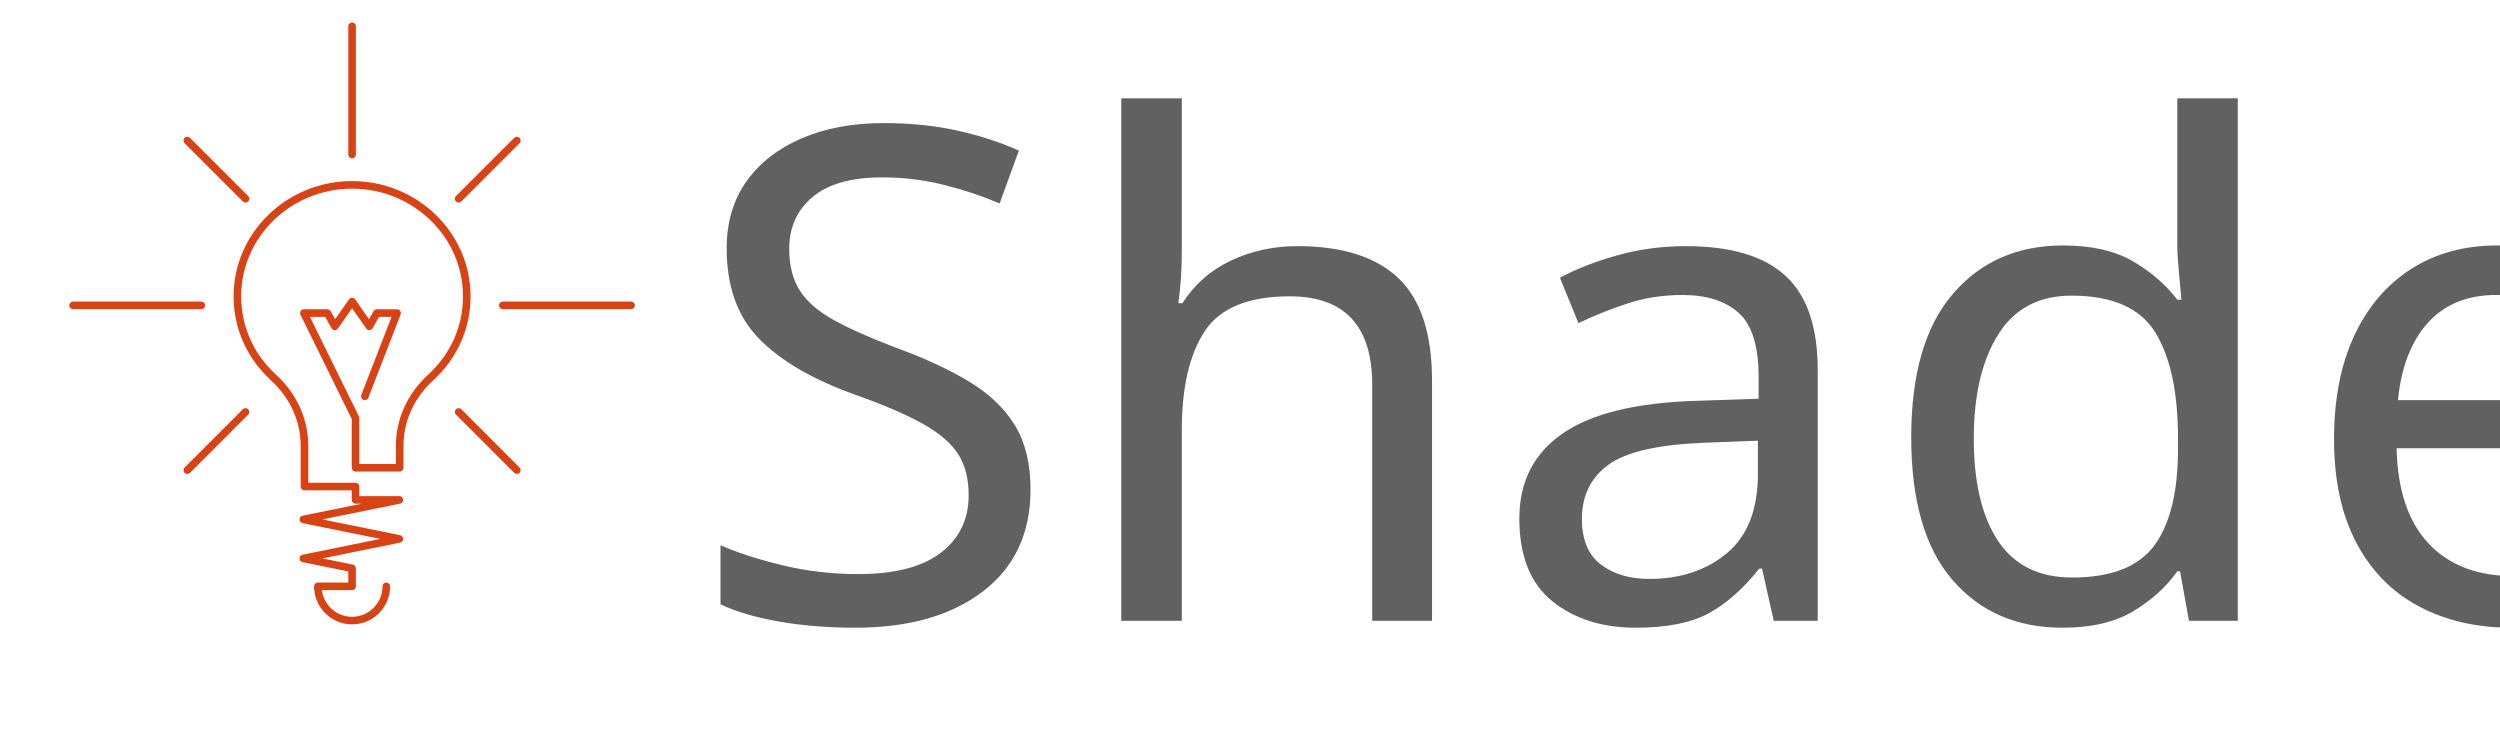
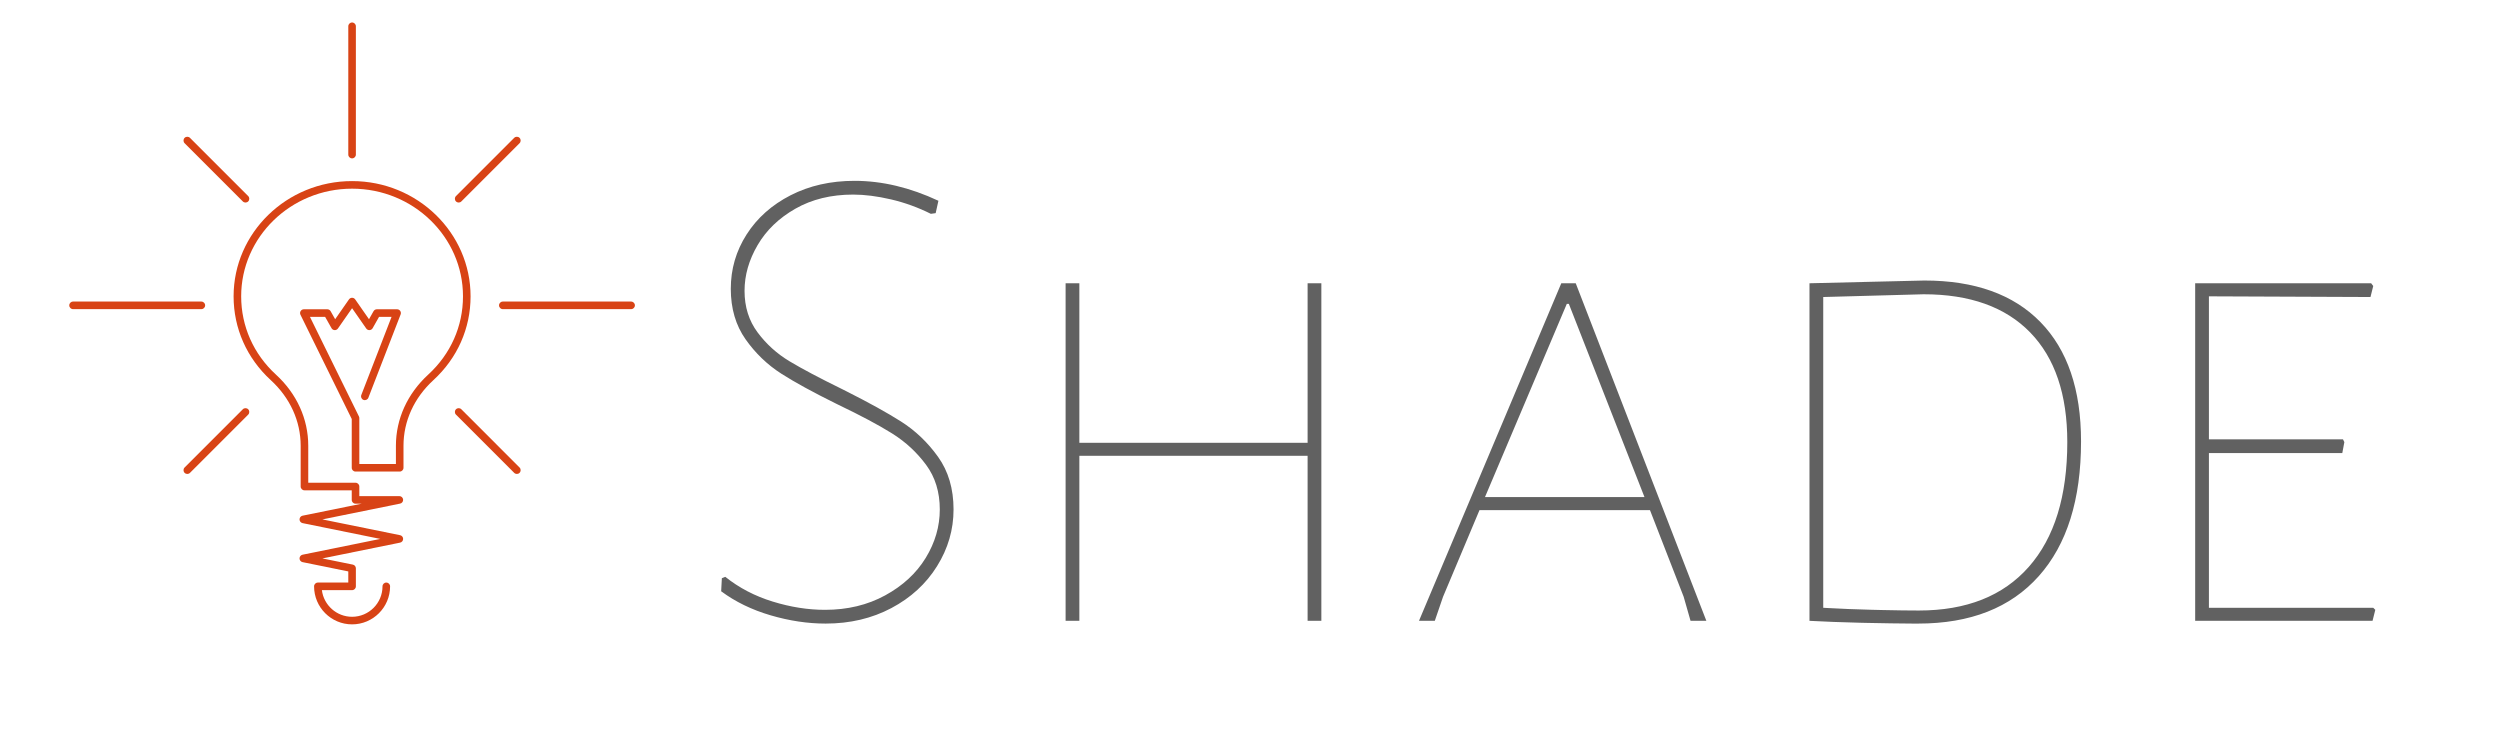
<svg xmlns="http://www.w3.org/2000/svg" width="400px" height="118px" viewBox="0 0 1787 531" version="1.1">
  <g id="Logo-(Full)" stroke="none" stroke-width="1" fill="none" fill-rule="evenodd">
-     <text id="Shade" font-family="AlegreyaSansSC-Thin, Alegreya Sans SC" font-size="495" font-style="condensed" font-weight="300" fill="#616161">
-       <tspan x="487" y="447">Shade</tspan>
-     </text>
+     <path d="M608.77,130.2 C628.57,130.2 648.7,134.985 669.16,144.555 L667.18,153.465 L663.715,153.96 C654.475,149.34 644.905,145.875 635.005,143.565 C625.105,141.255 616.03,140.1 607.78,140.1 C591.94,140.1 578.08,143.482 566.2,150.248 C554.32,157.013 545.245,165.757 538.975,176.482 C532.705,187.208 529.57,198.18 529.57,209.4 C529.57,220.95 532.705,230.932 538.975,239.347 C545.245,247.763 552.917,254.692 561.992,260.137 C571.068,265.583 583.69,272.265 599.86,280.185 L602.796,281.659 C619.236,289.953 632.365,297.217 642.183,303.45 C652.578,310.05 661.487,318.547 668.913,328.942 C676.338,339.338 680.05,351.96 680.05,366.81 C680.05,381.33 676.09,394.942 668.17,407.647 C660.25,420.353 649.278,430.417 635.253,437.842 C621.227,445.268 605.47,448.98 587.98,448.98 C575.11,448.98 561.91,447 548.38,443.04 C534.85,439.08 522.97,433.305 512.74,425.715 L513.235,416.31 L515.71,415.32 C525.61,423.24 536.995,429.18 549.865,433.14 C562.735,437.1 575.275,439.08 587.485,439.08 C603.655,439.08 618.092,435.615 630.798,428.685 C643.503,421.755 653.237,412.763 660.003,401.707 C666.768,390.652 670.15,379.02 670.15,366.81 C670.15,354.27 666.85,343.545 660.25,334.635 C653.65,325.725 645.648,318.3 636.242,312.36 L635.142,311.67 C625.836,305.885 613.25,299.185 597.385,291.57 L595.457,290.621 C578.879,282.435 565.745,275.244 556.053,269.048 C545.987,262.612 537.408,254.363 530.312,244.298 C523.217,234.232 519.67,222.105 519.67,207.915 C519.67,193.725 523.465,180.69 531.055,168.81 C538.645,156.93 549.205,147.525 562.735,140.595 C576.265,133.665 591.61,130.2 608.77,130.2 Z M944.875,203.955 L944.875,447 L934.975,447 L934.975,328.2 L770.635,328.2 L770.635,447 L760.735,447 L760.735,203.955 L770.635,203.955 L770.635,318.795 L934.975,318.795 L934.975,203.955 L944.875,203.955 Z M1222.075,447 L1210.69,447 L1205.74,429.675 L1181.485,367.305 L1058.725,367.305 L1032.49,429.675 L1026.55,447 L1015.165,447 L1117.63,203.955 L1128.025,203.955 L1222.075,447 Z M1123.075,218.805 L1121.59,218.805 L1062.685,357.9 L1177.525,357.9 L1123.075,218.805 Z M1378.99,201.975 C1415.29,201.975 1443.175,211.957 1462.645,231.923 C1482.115,251.888 1491.85,280.515 1491.85,317.805 C1491.85,359.715 1481.703,392.055 1461.408,414.825 C1441.112,437.595 1412.155,448.98 1374.535,448.98 L1369.755,448.967 C1360.956,448.923 1350.175,448.763 1337.41,448.485 L1332.747,448.377 C1319.412,448.051 1307.272,447.592 1296.325,447 L1296.325,203.955 L1378.99,201.975 Z M1375.03,439.575 C1409.35,439.575 1435.75,429.098 1454.23,408.142 C1472.71,387.187 1481.95,357.24 1481.95,318.3 C1481.95,283.98 1473.04,257.663 1455.22,239.347 C1437.4,221.032 1411.825,211.875 1378.495,211.875 L1306.225,213.855 L1306.225,437.595 L1308.76,437.744 C1318.562,438.306 1329.332,438.738 1341.071,439.041 L1348.311,439.214 C1359.081,439.455 1367.987,439.575 1375.03,439.575 Z M1703.71,439.08 L1701.73,447 L1574.02,447 L1574.02,203.955 L1700.74,203.955 L1702.225,205.935 L1700.245,213.855 L1583.92,213.36 L1583.92,316.32 L1680.445,316.32 L1681.435,318.3 L1679.95,326.22 L1583.92,326.22 L1583.92,437.595 L1702.225,437.595 L1703.71,439.08 Z" id="Shade" fill="#616161" fill-rule="nonzero" />
    <g id="Bulb" transform="translate(43, 16)" fill="#D84315">
      <g>
        <path d="M204,433.545 C188.91,433.545 176.634,421.267 176.634,406.175 C176.634,404.667 177.856,403.445 179.363,403.445 L201.271,403.445 L201.271,395.427 L168.348,388.738 C167.077,388.479 166.162,387.361 166.162,386.063 C166.162,384.765 167.077,383.646 168.348,383.388 L224.319,372.016 L168.348,360.646 C167.077,360.387 166.162,359.269 166.162,357.971 C166.162,356.673 167.077,355.555 168.348,355.296 L210.883,346.655 L206.483,346.655 C204.976,346.655 203.754,345.433 203.754,343.925 L203.754,337.031 L169.714,337.031 C168.207,337.031 166.985,335.809 166.985,334.301 L166.985,304.96 C166.985,287.214 159.349,270.439 145.484,257.726 C128.203,241.882 118.687,220.441 118.687,197.354 C118.687,151.606 156.958,114.387 204,114.387 C251.042,114.387 289.314,151.606 289.314,197.354 C289.314,220.441 279.797,241.881 262.516,257.726 C248.651,270.439 241.015,287.214 241.015,304.96 L241.015,320.796 C241.015,322.304 239.793,323.526 238.286,323.526 L206.483,323.526 C204.976,323.526 203.754,322.304 203.754,320.796 L203.754,285.676 L166.829,210.615 C166.413,209.768 166.463,208.768 166.961,207.967 C167.459,207.166 168.335,206.68 169.278,206.68 L186.176,206.68 C187.159,206.68 188.066,207.209 188.551,208.065 L191.817,213.838 L201.761,199.565 C202.271,198.833 203.108,198.396 204,198.396 C204.893,198.396 205.729,198.833 206.239,199.566 L216.183,213.838 L219.449,208.065 C219.934,207.209 220.841,206.68 221.824,206.68 L236.408,206.68 C237.308,206.68 238.151,207.124 238.66,207.867 C239.169,208.61 239.278,209.556 238.952,210.395 L215.727,270.36 C215.183,271.766 213.604,272.465 212.196,271.919 C210.791,271.375 210.093,269.794 210.638,268.388 L232.424,212.139 L223.416,212.139 L218.798,220.301 C218.337,221.118 217.488,221.639 216.551,221.683 C215.584,221.724 214.719,221.286 214.184,220.517 L204,205.9 L193.816,220.517 C193.28,221.287 192.389,221.73 191.449,221.683 C190.512,221.639 189.663,221.117 189.201,220.301 L184.584,212.139 L173.662,212.139 L208.932,283.835 C209.116,284.21 209.213,284.623 209.213,285.04 L209.213,318.067 L235.557,318.067 L235.557,304.96 C235.557,285.665 243.821,267.461 258.827,253.702 C274.967,238.904 283.855,218.892 283.855,197.354 C283.855,154.616 248.033,119.846 204,119.846 C159.967,119.846 124.145,154.616 124.145,197.354 C124.145,218.892 133.033,238.904 149.173,253.702 C164.179,267.461 172.443,285.665 172.443,304.96 L172.443,331.572 L206.483,331.572 C207.991,331.572 209.213,332.794 209.213,334.301 L209.213,341.196 L238.028,341.196 C239.431,341.196 240.603,342.257 240.743,343.652 C240.884,345.047 239.946,346.321 238.572,346.6 L182.602,357.971 L238.572,369.342 C239.843,369.6 240.758,370.719 240.758,372.016 C240.758,373.314 239.843,374.433 238.572,374.691 L182.601,386.063 L204.543,390.52 C205.815,390.779 206.729,391.897 206.729,393.195 L206.729,406.175 C206.729,407.682 205.507,408.904 204,408.904 L182.261,408.904 C183.609,419.703 192.843,428.086 204,428.086 C216.08,428.086 225.907,418.257 225.907,406.175 C225.907,404.667 227.129,403.445 228.636,403.445 C230.143,403.445 231.365,404.667 231.365,406.175 C231.365,421.267 219.089,433.545 204,433.545" id="Fill-7" />
        <path d="M85.355,325.25 C84.657,325.25 83.958,324.983 83.425,324.45 C82.359,323.385 82.359,321.656 83.425,320.591 L125.328,278.681 C126.394,277.614 128.122,277.614 129.188,278.681 C130.254,279.746 130.254,281.474 129.188,282.54 L87.285,324.45 C86.752,324.983 86.053,325.25 85.355,325.25" id="Fill-8" />
        <path d="M95.471,206.585 L3.099,206.585 C1.592,206.585 0.37,205.363 0.37,203.855 C0.37,202.348 1.592,201.126 3.099,201.126 L95.471,201.126 C96.978,201.126 98.2,202.348 98.2,203.855 C98.2,205.363 96.978,206.585 95.471,206.585" id="Fill-9" />
        <path d="M127.258,129.83 C126.56,129.83 125.861,129.563 125.328,129.03 L83.425,87.12 C82.359,86.054 82.359,84.326 83.425,83.26 C84.491,82.195 86.219,82.195 87.285,83.26 L129.188,125.17 C130.254,126.237 130.254,127.964 129.188,129.03 C128.655,129.563 127.956,129.83 127.258,129.83" id="Fill-10" />
        <path d="M204,98.037 C202.493,98.037 201.271,96.815 201.271,95.307 L201.271,2.92 C201.271,1.413 202.493,0.19 204,0.19 C205.507,0.19 206.729,1.413 206.729,2.92 L206.729,95.307 C206.729,96.815 205.507,98.037 204,98.037" id="Fill-11" />
        <path d="M322.645,325.25 C321.947,325.25 321.248,324.983 320.715,324.45 L278.812,282.54 C277.746,281.474 277.746,279.746 278.812,278.681 C279.877,277.614 281.607,277.614 282.672,278.681 L324.575,320.591 C325.641,321.656 325.641,323.385 324.575,324.45 C324.042,324.983 323.343,325.25 322.645,325.25" id="Fill-12" />
        <path d="M404.901,206.585 L312.529,206.585 C311.022,206.585 309.8,205.363 309.8,203.855 C309.8,202.348 311.022,201.126 312.529,201.126 L404.901,201.126 C406.408,201.126 407.63,202.348 407.63,203.855 C407.63,205.363 406.408,206.585 404.901,206.585" id="Fill-13" />
        <path d="M280.742,129.83 C280.044,129.83 279.345,129.563 278.812,129.03 C277.746,127.964 277.746,126.237 278.812,125.17 L320.715,83.26 C321.78,82.195 323.51,82.195 324.575,83.26 C325.641,84.326 325.641,86.054 324.575,87.12 L282.672,129.03 C282.139,129.563 281.44,129.83 280.742,129.83" id="Fill-14" />
      </g>
    </g>
  </g>
</svg>
